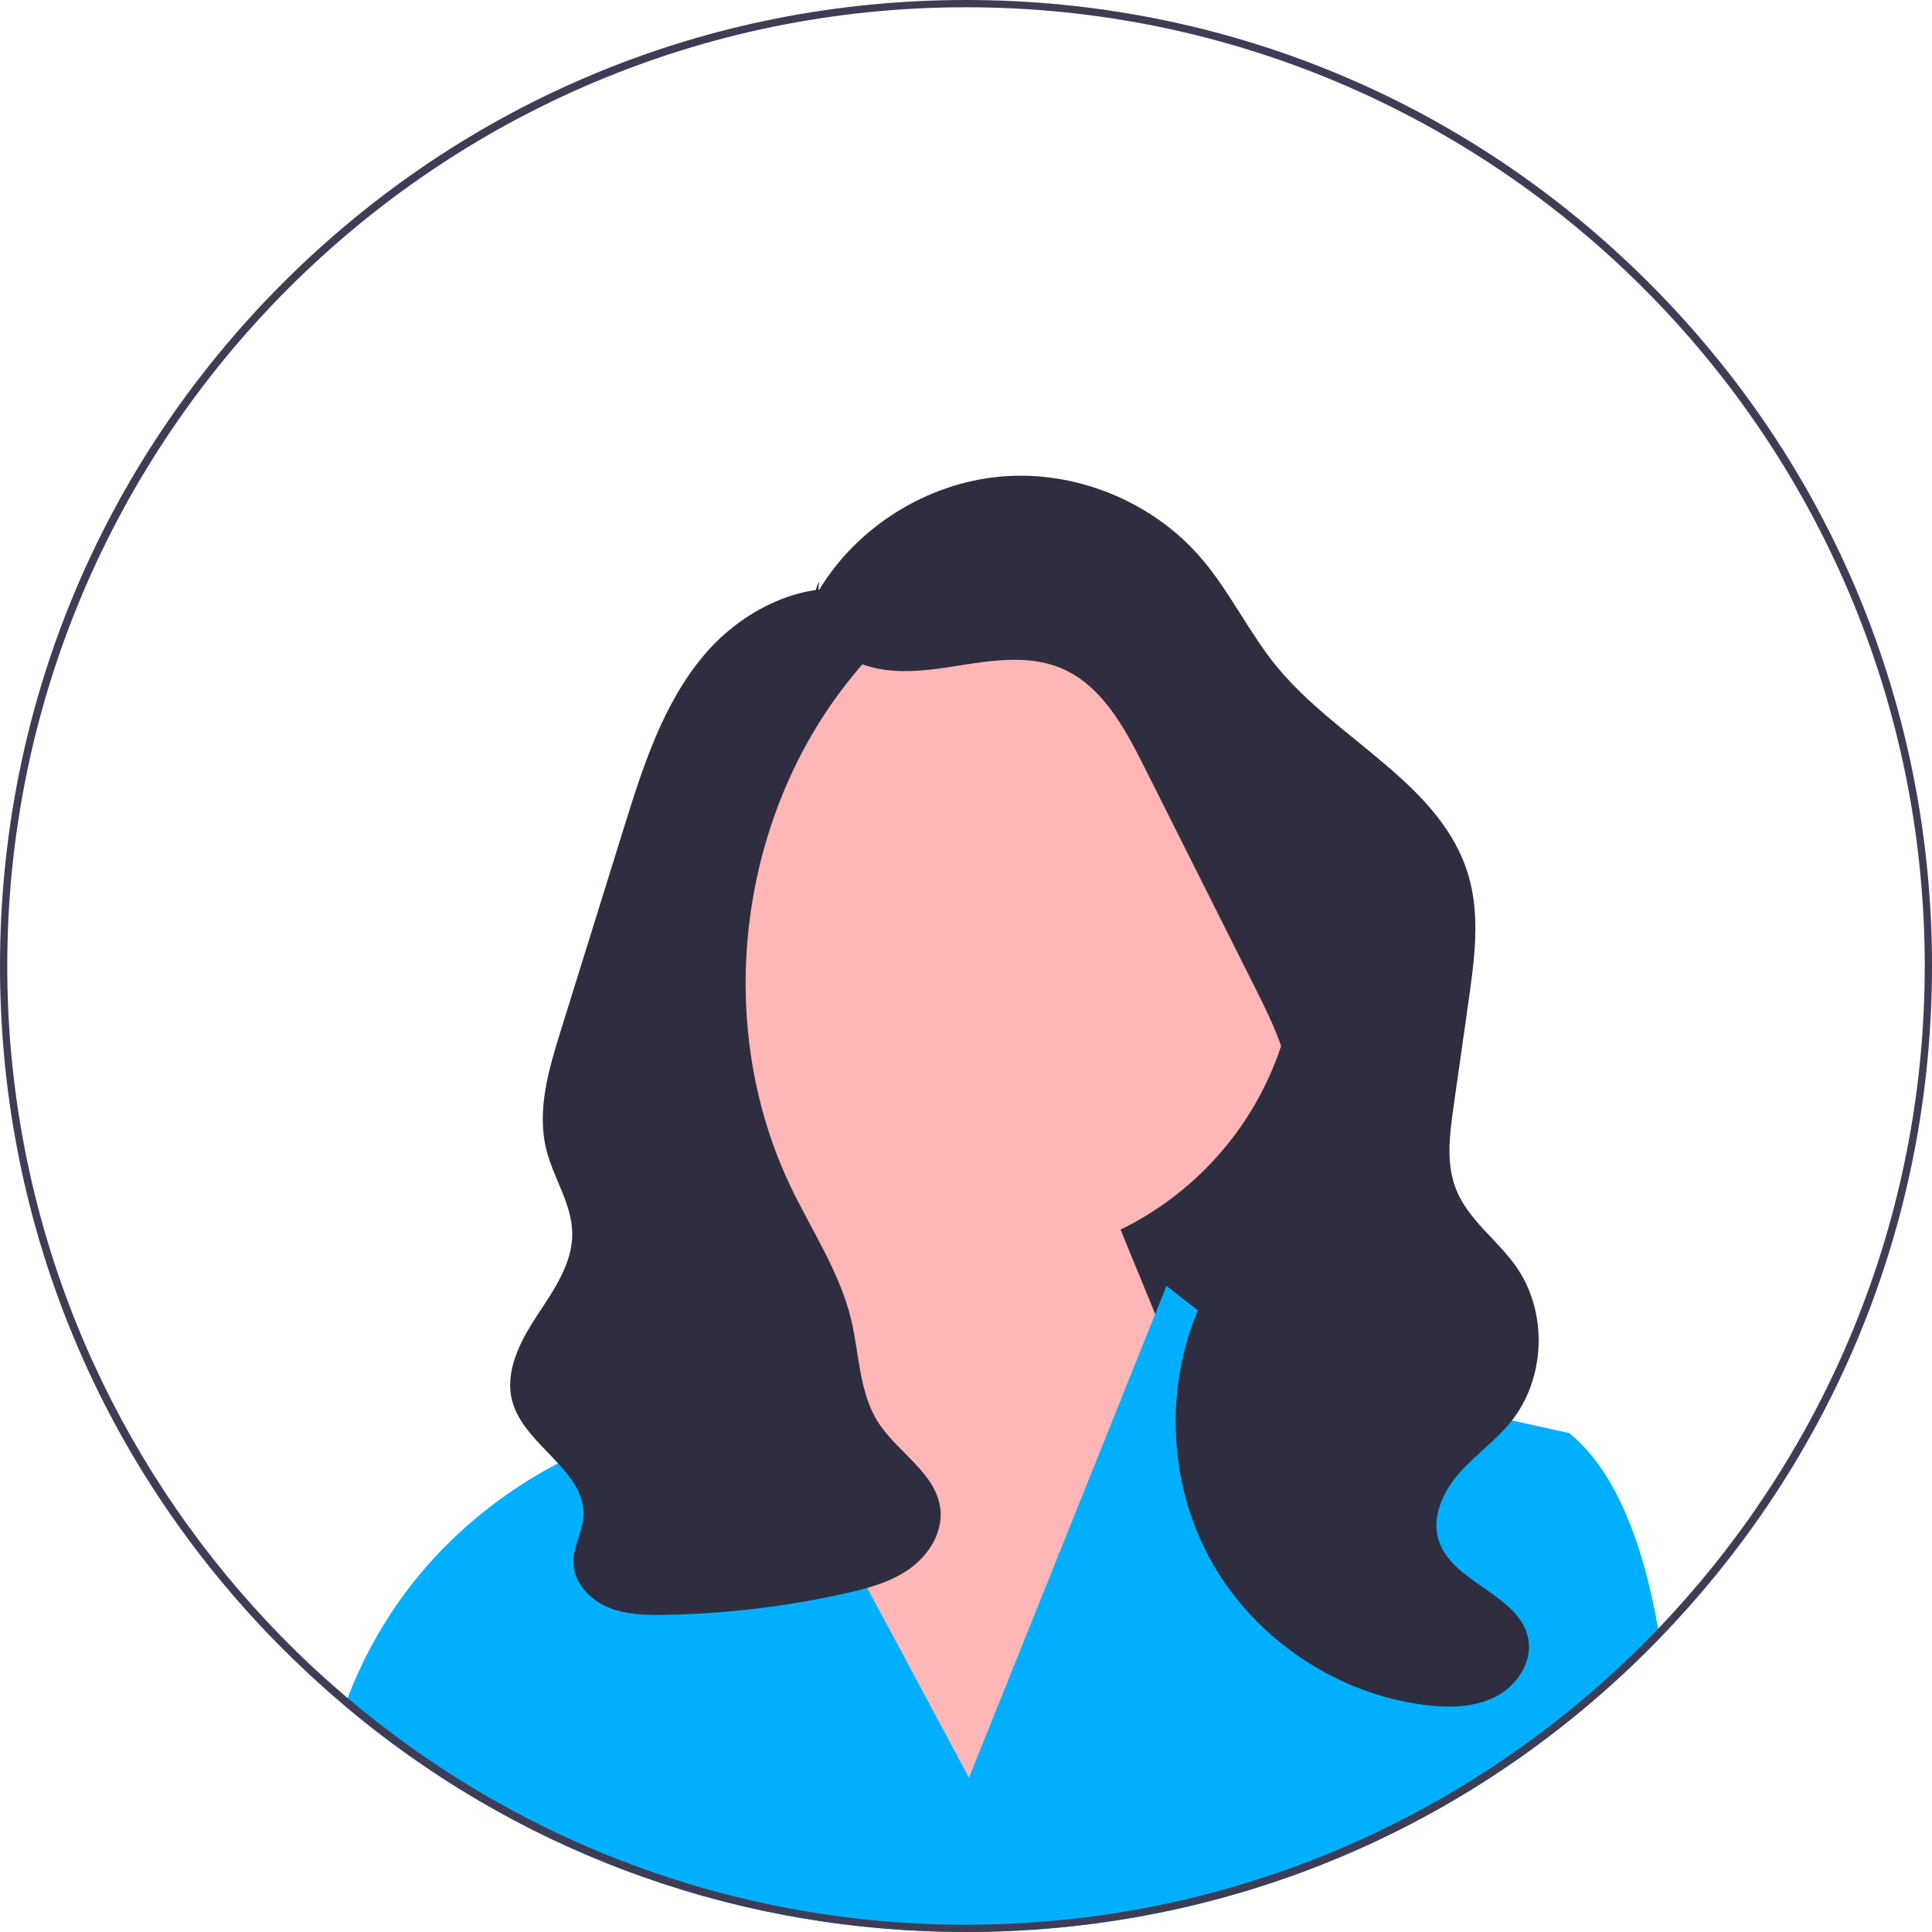
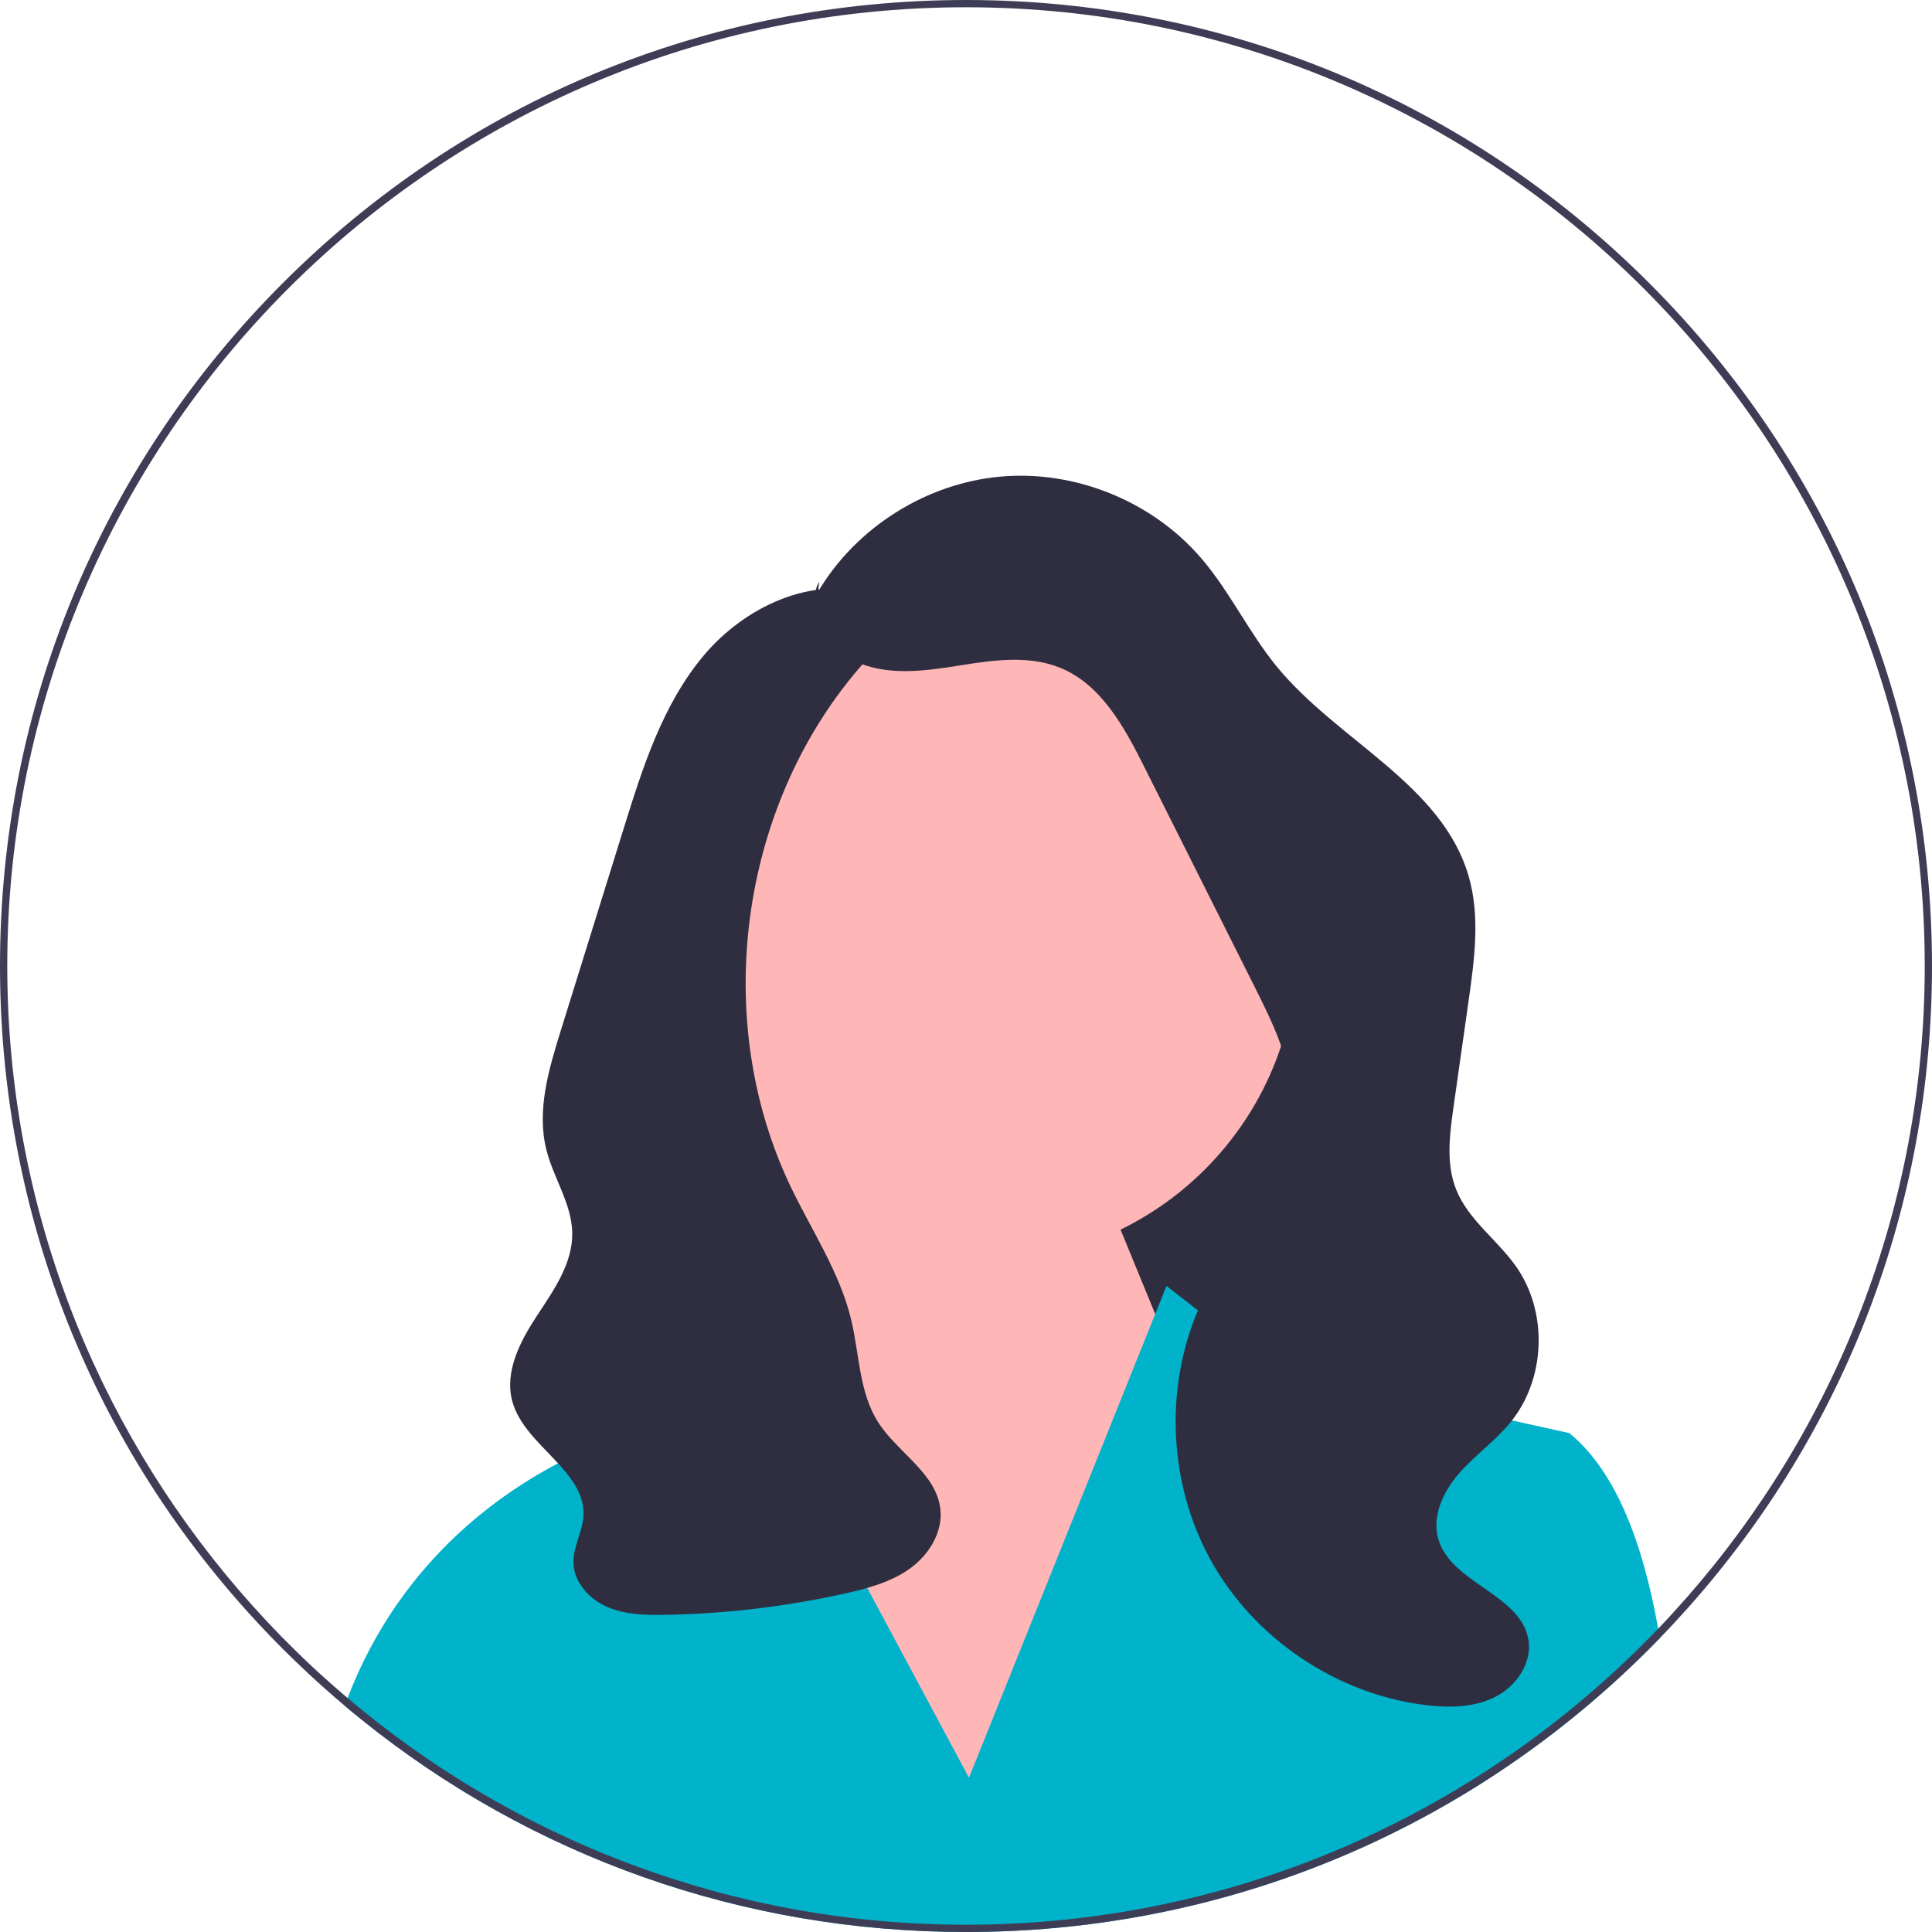
<svg xmlns="http://www.w3.org/2000/svg" width="532" height="532" viewBox="0 0 532 532">
  <polygon points="379.19 379.05 246.19 379.05 246.19 199.05 361.19 262.05 379.19 379.05" fill="#2f2e41" />
  <circle cx="270.76" cy="260.932" r="86.349" fill="#ffb6b6" />
  <polygon points="221.19 360.05 217.289 320.616 295.19 306.05 341.19 418.05 261.19 510.05 204.19 398.05 221.19 360.05" fill="#ffb6b6" />
-   <path d="m457.04,451.09c-.97,1.01-1.96,2.01-2.95,3-3.14,3.14-6.34,6.19-9.61,9.15-49,44.44-111.87,68.76-178.48,68.76-61.41,0-119.64-20.67-166.75-58.72-.03-.02-.05-.04-.08-.07-1.43-1.15-2.84-2.32-4.25-3.51.25-.72.52-1.43.79-2.13,15.15-39.47,45.07-58.78,63.23-67.23,9-4.19,15.11-5.72,15.11-5.72l21.32-38.4,15.01,28,11.06,20.64,45.38,84.67,39.15-97.48,12.13-30.22,3.11-7.74,14.79,11.51,14,10.89,28.19,6.22,22.87,5.05,31.06,6.86c12.56,10.23,20.2,29.69,24.47,53.87.16.86.31,1.73.45,2.6Z" fill="#00b0ff" />
+   <path d="m457.04,451.09c-.97,1.01-1.96,2.01-2.95,3-3.14,3.14-6.34,6.19-9.61,9.15-49,44.44-111.87,68.76-178.48,68.76-61.41,0-119.64-20.67-166.75-58.72-.03-.02-.05-.04-.08-.07-1.43-1.15-2.84-2.32-4.25-3.51.25-.72.52-1.43.79-2.13,15.15-39.47,45.07-58.78,63.23-67.23,9-4.19,15.11-5.72,15.11-5.72l21.32-38.4,15.01,28,11.06,20.64,45.38,84.67,39.15-97.48,12.13-30.22,3.11-7.74,14.79,11.51,14,10.89,28.19,6.22,22.87,5.05,31.06,6.86c12.56,10.23,20.2,29.69,24.47,53.87.16.86.31,1.73.45,2.6Z" fill="#00b2ca" />
  <path d="m225.339,162.803c10.518-17.668,29.836-29.79,50.32-31.577,20.484-1.787,41.609,6.808,55.027,22.388,7.996,9.284,13.239,20.655,21.033,30.109,16.772,20.346,45.372,32.242,52.699,57.571,3.197,11.053,1.604,22.853-.014,34.245-1.387,9.764-2.773,19.528-4.16,29.292-1.079,7.599-2.114,15.609.735,22.736,3.343,8.361,11.342,13.837,16.515,21.207,8.801,12.542,8.157,30.904-1.5,42.798-4.188,5.158-9.74,9.049-14.131,14.036s-7.648,11.806-5.809,18.191c3.523,12.231,22.705,15.164,24.808,27.718,1.076,6.418-3.357,12.828-9.166,15.762s-12.646,3.02-19.106,2.235c-24.553-2.984-47.287-18.326-59.242-39.98-11.955-21.653-12.825-49.066-2.268-71.434,8.67-18.371,24.785-34.606,24.61-54.919-.096-11.067-5.172-21.403-10.135-31.295-10.159-20.246-20.319-40.492-30.478-60.737-5.442-10.845-11.757-22.532-22.961-27.191-8.659-3.601-18.483-2.204-27.744-.731s-19.072,2.906-27.756-.632-15.246-14.05-11.109-22.465" fill="#2f2e41" />
  <path d="m240.471,163.726c-16.683-5.491-35.397,3.324-46.691,16.774-11.294,13.45-16.773,30.706-21.992,47.476-2.99,9.606-5.979,19.212-8.969,28.817-2.812,9.036-5.625,18.072-8.437,27.109-3.308,10.629-6.643,21.921-3.928,32.716,1.963,7.805,7.013,14.891,7.121,22.938.114,8.406-5.15,15.785-9.764,22.813-4.613,7.028-8.943,15.377-6.746,23.491,3.343,12.342,20.502,19.126,19.561,31.877-.314,4.256-2.775,8.192-2.73,12.459.057,5.429,4.307,10.12,9.287,12.283,4.98,2.163,10.582,2.281,16.01,2.185,16.651-.293,33.273-2.27,49.528-5.892,6.254-1.394,12.614-3.103,17.82-6.838s9.089-9.924,8.412-16.296c-1.056-9.929-11.731-15.561-17.118-23.968-5.291-8.257-5.169-18.72-7.45-28.258-3.136-13.108-10.88-24.552-16.694-36.712-21.857-45.716-14.206-103.987,18.712-142.511,2.911-3.406,6.09-6.833,7.305-11.145,1.214-4.313-.351-9.807-4.57-11.316" fill="#2f2e41" />
  <path d="m454.09,77.91C403.85,27.67,337.05,0,266,0S128.15,27.67,77.91,77.91C27.67,128.15,0,194.95,0,266c0,64.85,23.05,126.16,65.29,174.57,4.03,4.63,8.24,9.14,12.62,13.52,1.03,1.03,2.07,2.06,3.12,3.06,2.8,2.71,5.65,5.36,8.55,7.93,1.76,1.57,3.54,3.11,5.34,4.62,1.41,1.19,2.82,2.36,4.25,3.51.03.03.05.05.08.07,47.11,38.05,105.34,58.72,166.75,58.72,66.61,0,129.48-24.32,178.48-68.76,3.27-2.96,6.47-6.01,9.61-9.15.99-.99,1.98-1.99,2.95-3,2.7-2.78,5.32-5.61,7.88-8.48,43.37-48.72,67.08-110.84,67.08-176.61,0-71.05-27.67-137.85-77.91-188.09Zm10.18,362.21c-2.5,2.84-5.06,5.64-7.68,8.37-4.08,4.25-8.29,8.37-12.64,12.34-1.65,1.52-3.32,3-5.01,4.47-17.07,14.85-36.07,27.53-56.56,37.63-7.19,3.55-14.56,6.78-22.1,9.67-29.29,11.24-61.08,17.4-94.28,17.4-32.04,0-62.76-5.74-91.19-16.24-11.67-4.3-22.95-9.41-33.78-15.26-1.59-.86-3.17-1.73-4.74-2.62-8.26-4.68-16.25-9.79-23.92-15.31-5.73-4.11-11.29-8.44-16.66-13-1.88-1.59-3.74-3.2-5.57-4.85-2.98-2.65-5.9-5.38-8.75-8.18-5.4-5.29-10.56-10.8-15.49-16.53C26.09,391.77,2,331.65,2,266,2,120.43,120.43,2,266,2s264,118.43,264,264c0,66.66-24.83,127.62-65.73,174.12Z" fill="#3f3d56" />
</svg>
